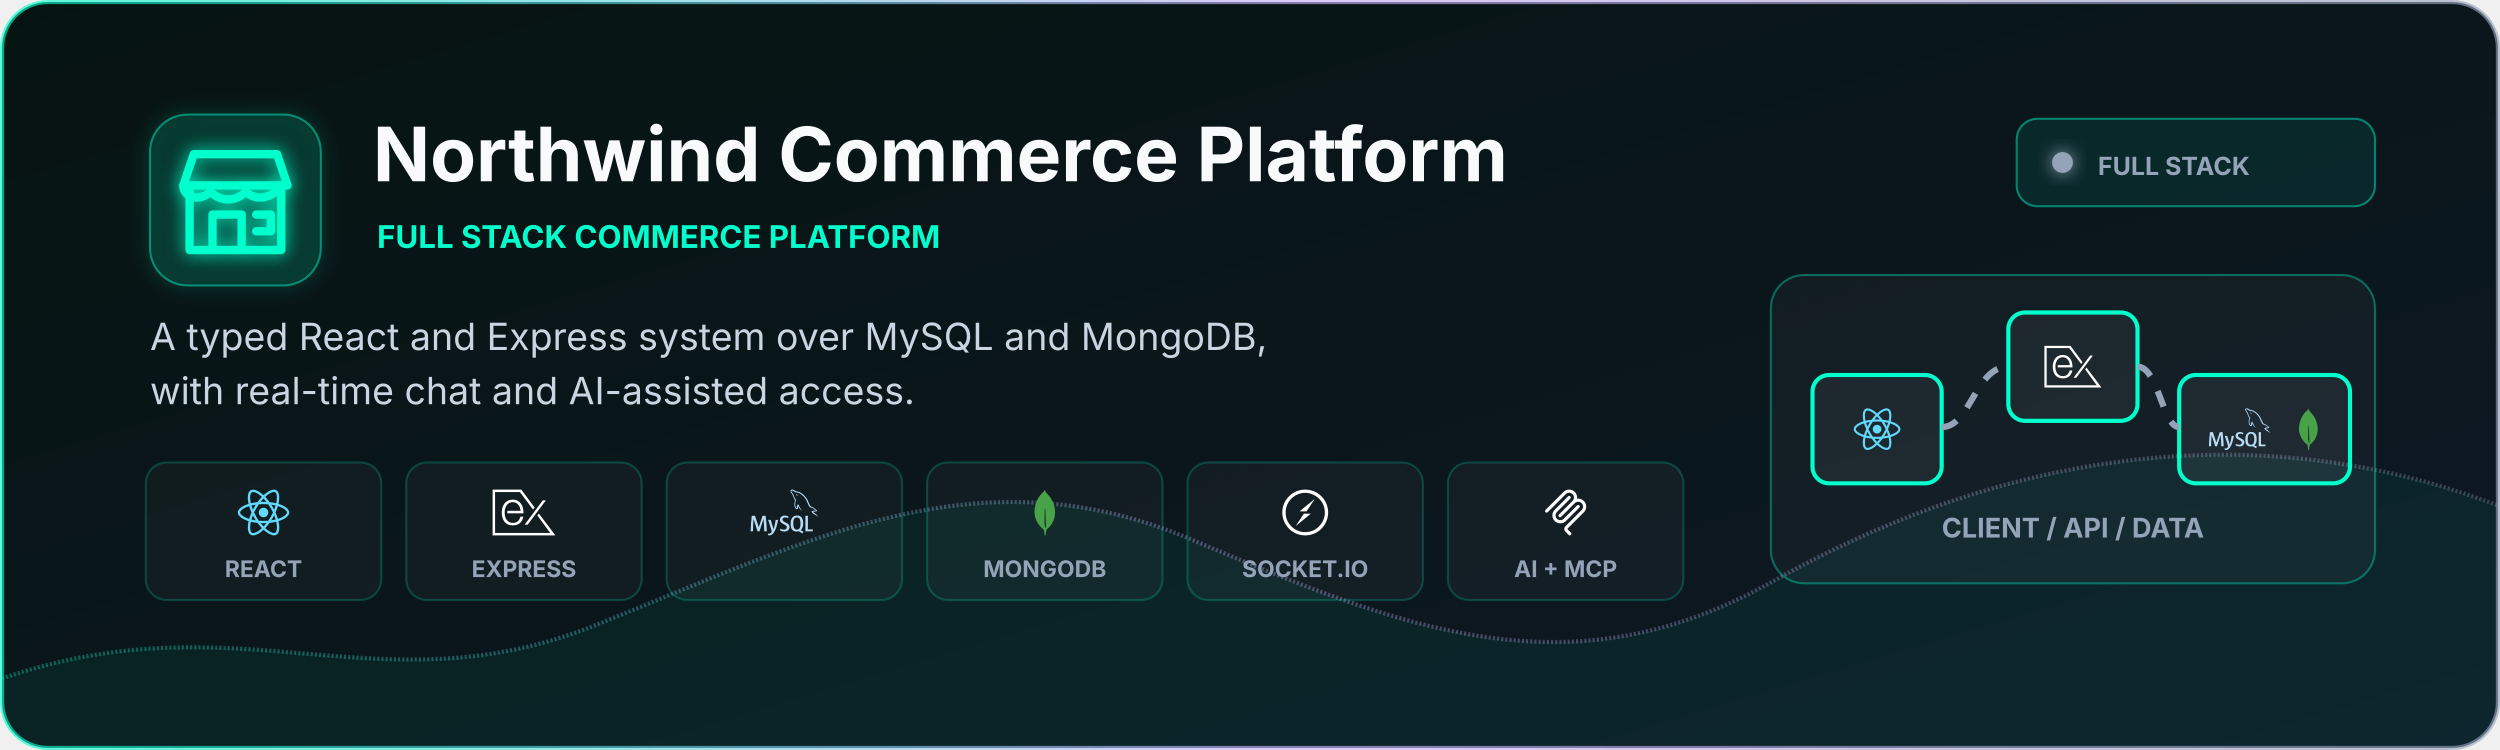
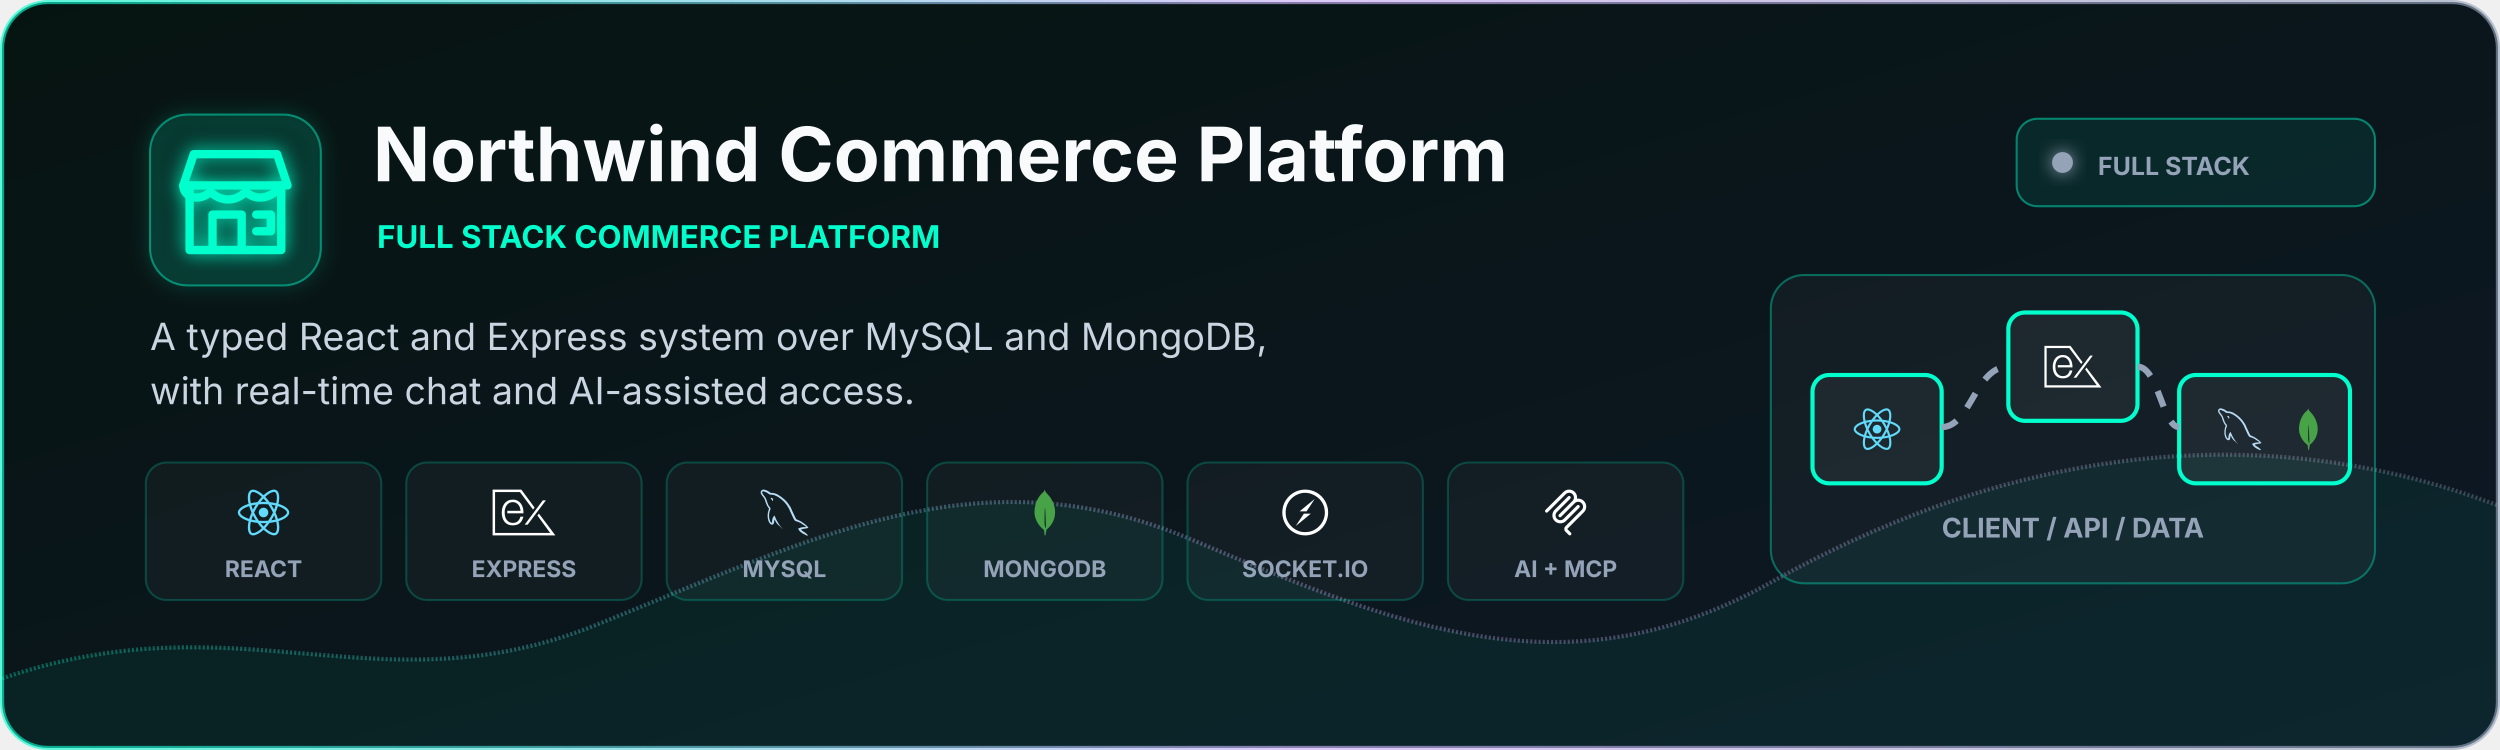
<svg xmlns="http://www.w3.org/2000/svg" width="1200" height="360" viewBox="0 0 1200 360" role="img" aria-labelledby="title desc">
  <defs>
    <linearGradient id="bg" x1="0" y1="0" x2="1" y2="1">
      <stop stop-color="#061411" />
      <stop offset="1" stop-color="#0e1825" />
    </linearGradient>
    <linearGradient id="edge" x1="0" y1="0" x2="1" y2="0">
      <stop stop-color="#00ffcc" />
      <stop offset=".52" stop-color="#d1b3ff" />
      <stop offset="1" stop-color="#94a3b8" />
    </linearGradient>
    <linearGradient id="flow" x1="0" y1="0" x2="1" y2="0">
      <stop stop-color="#00ffcc" />
      <stop offset=".5" stop-color="#d1b3ff" />
      <stop offset="1" stop-color="#94a3b8" />
    </linearGradient>
    <filter id="glow" x="-60%" y="-60%" width="220%" height="220%">
      <feGaussianBlur stdDeviation="4" result="blur" />
      <feMerge>
        <feMergeNode in="blur" />
        <feMergeNode in="SourceGraphic" />
      </feMerge>
    </filter>
    <marker id="arrow" viewBox="0 0 10 10" refX="9" refY="5" markerWidth="7" markerHeight="7" orient="auto">
      <path d="M0 0 10 5 0 10Z" fill="#94a3b8" />
    </marker>
+     <clipPath id="clip-mysql">
+       <rect x="0" y="0" width="24" height="13" />
+     </clipPath>
    <clipPath id="frame">
      <rect x="1" y="1" width="1198" height="358" rx="22" />
    </clipPath>
  </defs>
  <g clip-path="url(#frame)">
    <rect width="1200" height="360" fill="url(#bg)" />
    <path d="M0 326C115 286 181 342 286 300s184-84 286-41 181 75 279 20 221-85 349-36v117H0Z" fill="#00ffcc" fill-opacity=".055" />
    <path d="M0 326C115 286 181 342 286 300s184-84 286-41 181 75 279 20 221-85 349-36" fill="none" stroke="url(#edge)" stroke-width="2" stroke-opacity=".32" pathLength="1" stroke-dasharray="1" stroke-dashoffset="1">
      <animate attributeName="stroke-dashoffset" from="1" to="0" dur="3s" fill="freeze" />
    </path>
    <g transform="translate(72 55)" color="#00ffcc" filter="url(#glow)">
      <rect width="82" height="82" rx="18" fill="#00ffcc" fill-opacity=".08" stroke="#00ffcc" stroke-opacity=".45" />
      <g transform="translate(9 9)">
        <g fill="none" stroke="currentColor" stroke-width="4" stroke-linecap="round" stroke-linejoin="round">
          <path d="M7 25h50l-5-15H12Z" />
          <path d="M10 25v31h44V25M21 56V39h14v17M42 39h7v8h-7" />
          <path d="M7 25c0 6 8 8 13 3 5 5 12 5 17 0 5 5 13 3 17-3" />
        </g>
      </g>
      <animateTransform attributeName="transform" type="translate" values="72 55;72 49;72 55" dur="5s" repeatCount="indefinite" />
    </g>
    <text x="179" y="87" fill="#f8fafc" font-family="Segoe UI, Inter, Arial, sans-serif" font-size="36" font-weight="750">Northwind Commerce Platform</text>
    <text x="181" y="119" fill="#00ffcc" font-family="Segoe UI, Inter, Arial, sans-serif" font-size="15" font-weight="700">FULL STACK COMMERCE PLATFORM</text>
    <text x="72" y="168" fill="#cbd5e1" font-family="Segoe UI, Inter, Arial, sans-serif" font-size="18">A typed React and Express system over MySQL and MongoDB,</text>
    <text x="72" y="194" fill="#cbd5e1" font-family="Segoe UI, Inter, Arial, sans-serif" font-size="18">with real-time chat and AI-assisted access.</text>
    <g transform="translate(968 57)">
      <rect width="172" height="42" rx="10" fill="#00ffcc" fill-opacity=".08" stroke="#00ffcc" stroke-opacity=".45" />
      <circle cx="22" cy="21" r="5" fill="#94a3b8" filter="url(#glow)">
        <animate attributeName="opacity" values="1;.3;1" dur="1.8s" repeatCount="indefinite" />
      </circle>
      <text x="39" y="27" fill="#94a3b8" font-family="Segoe UI, Inter, Arial, sans-serif" font-size="12" font-weight="750">FULL STACK</text>
    </g>
    <g transform="translate(70 222)">
      <rect width="113" height="66" rx="10" fill="#ffffff" fill-opacity=".035" stroke="#00ffcc" stroke-opacity=".2" />
      <g transform="translate(44.15 11.65) scale(1.029)">
        <path d="M14.23 12.004a2.236 2.236 0 0 1-2.235 2.236 2.236 2.236 0 0 1-2.236-2.236 2.236 2.236 0 0 1 2.235-2.236 2.236 2.236 0 0 1 2.236 2.236zm2.648-10.69c-1.346 0-3.107.96-4.888 2.622-1.78-1.653-3.542-2.602-4.887-2.602-.41 0-.783.093-1.106.278-1.375.793-1.683 3.264-.973 6.365C1.98 8.917 0 10.42 0 12.004c0 1.59 1.99 3.097 5.043 4.03-.704 3.113-.39 5.588.988 6.38.32.187.69.275 1.102.275 1.345 0 3.107-.96 4.888-2.624 1.78 1.654 3.542 2.603 4.887 2.603.41 0 .783-.09 1.106-.275 1.374-.792 1.683-3.263.973-6.365C22.02 15.096 24 13.59 24 12.004c0-1.59-1.99-3.097-5.043-4.032.704-3.11.39-5.587-.988-6.38-.318-.184-.688-.277-1.092-.278zm-.005 1.09v.006c.225 0 .406.044.558.127.666.382.955 1.835.73 3.704-.054.46-.142.945-.25 1.44-.96-.236-2.006-.417-3.107-.534-.66-.905-1.345-1.727-2.035-2.447 1.592-1.48 3.087-2.292 4.105-2.295zm-9.77.02c1.012 0 2.514.808 4.11 2.28-.686.72-1.37 1.537-2.02 2.442-1.107.117-2.154.298-3.113.538-.112-.49-.195-.964-.254-1.42-.23-1.868.054-3.32.714-3.707.19-.09.4-.127.563-.132zm4.882 3.05c.455.468.91.992 1.36 1.564-.44-.02-.89-.034-1.345-.034-.46 0-.915.01-1.36.034.44-.572.895-1.096 1.345-1.565zM12 8.1c.74 0 1.477.034 2.202.093.406.582.802 1.203 1.183 1.86.372.64.71 1.29 1.018 1.946-.308.655-.646 1.31-1.013 1.95-.38.66-.773 1.288-1.18 1.87-.728.063-1.466.098-2.21.098-.74 0-1.477-.035-2.202-.093-.406-.582-.802-1.204-1.183-1.86-.372-.64-.71-1.29-1.018-1.946.303-.657.646-1.313 1.013-1.954.38-.66.773-1.286 1.18-1.868.728-.064 1.466-.098 2.21-.098zm-3.635.254c-.24.377-.48.763-.704 1.16-.225.39-.435.782-.635 1.174-.265-.656-.49-1.31-.676-1.947.64-.15 1.315-.283 2.015-.386zm7.26 0c.695.103 1.365.23 2.006.387-.18.632-.405 1.282-.66 1.933-.2-.39-.41-.783-.64-1.174-.225-.392-.465-.774-.705-1.146zm3.063.675c.484.15.944.317 1.375.498 1.732.74 2.852 1.708 2.852 2.476-.005.768-1.125 1.74-2.857 2.475-.42.18-.88.342-1.355.493-.28-.958-.646-1.956-1.1-2.98.45-1.017.81-2.01 1.085-2.964zm-13.395.004c.278.96.645 1.957 1.1 2.98-.45 1.017-.812 2.01-1.086 2.964-.484-.15-.944-.318-1.37-.5-1.732-.737-2.852-1.706-2.852-2.474 0-.768 1.12-1.742 2.852-2.476.42-.18.88-.342 1.356-.494zm11.678 4.28c.265.657.49 1.312.676 1.948-.64.157-1.316.29-2.016.39.24-.375.48-.762.705-1.158.225-.39.435-.788.636-1.18zm-9.945.02c.2.392.41.783.64 1.175.23.39.465.772.705 1.143-.695-.102-1.365-.23-2.006-.386.18-.63.406-1.282.66-1.933zM17.92 16.32c.112.493.2.968.254 1.423.23 1.868-.054 3.32-.714 3.708-.147.09-.338.128-.563.128-1.012 0-2.514-.807-4.11-2.28.686-.72 1.37-1.536 2.02-2.44 1.107-.118 2.154-.3 3.113-.54zm-11.83.01c.96.234 2.006.415 3.107.532.66.905 1.345 1.727 2.035 2.446-1.595 1.483-3.092 2.295-4.11 2.295-.22-.005-.406-.05-.553-.132-.666-.38-.955-1.834-.73-3.703.054-.46.142-.944.25-1.438zm4.56.64c.44.02.89.034 1.345.034.46 0 .915-.01 1.36-.034-.44.572-.895 1.095-1.345 1.565-.455-.47-.91-.993-1.36-1.565z" fill="#61DAFB" />
      </g>
      <text x="56.5" y="55" text-anchor="middle" fill="#94a3b8" font-family="Segoe UI, Inter, Arial, sans-serif" font-size="11" font-weight="750">REACT</text>
    </g>
    <g transform="translate(195 222)">
      <rect width="113" height="66" rx="10" fill="#ffffff" fill-opacity=".035" stroke="#00ffcc" stroke-opacity=".2" />
      <g transform="translate(41.45 8.95) scale(1.2543)">
        <path d="M12.262 16.666h1.146l6.975-9.325H19.22zm9.778 1.441v.004l-4.334-5.706-.557.74 4.873 6.682H.945V4.173h9.505l5.026 6.7.574-.772-4.374-5.928h.003l-.719-.945H0v17.544h24zM10.917 8.705a3.8 3.8 0 0 0-1.292-1.183q-.796-.45-1.916-.45c-.746 0-1.37.14-1.906.424a3.76 3.76 0 0 0-1.31 1.12 4.9 4.9 0 0 0-.75 1.581 7.17 7.17 0 0 0 0 3.696c.148.567.402 1.101.75 1.573a3.5 3.5 0 0 0 1.31 1.066q.803.39 1.906.389 1.77 0 2.739-.868.966-.867 1.328-2.457h-1.139q-.271 1.084-.977 1.734-.704.651-1.952.65-.812 0-1.392-.342a3.1 3.1 0 0 1-.957-.869 3.5 3.5 0 0 1-.551-1.182 5 5 0 0 1-.17-1.133 9 9 0 0 0-.015-.286 4.5 4.5 0 0 1 .015-.829c.047-.418.147-.83.296-1.223A3.7 3.7 0 0 1 5.54 9.05a2.9 2.9 0 0 1 .922-.742q.541-.28 1.246-.28c.47 0 .869.093 1.23.28q.541.281.922.742.379.461.587 1.057t.225 1.246H5.625l.004.957h6.182a7.3 7.3 0 0 0-.18-1.924 4.9 4.9 0 0 0-.715-1.68z" fill="#FFFFFF" />
      </g>
      <text x="56.5" y="55" text-anchor="middle" fill="#94a3b8" font-family="Segoe UI, Inter, Arial, sans-serif" font-size="11" font-weight="750">EXPRESS</text>
    </g>
    <g transform="translate(320 222)">
      <rect width="113" height="66" rx="10" fill="#ffffff" fill-opacity=".035" stroke="#00ffcc" stroke-opacity=".2" />
-       <g transform="translate(40.30 7.80) scale(1.3497)">
-         <path d="M16.405 5.501c-.115 0-.193.014-.274.033v.013h.014c.054.104.146.18.214.273.054.107.1.214.154.32l.014-.015c.094-.066.14-.172.14-.333-.04-.047-.046-.094-.08-.14-.04-.067-.126-.1-.18-.153zM5.77 18.695h-.927a50.854 50.854 0 00-.27-4.41h-.008l-1.41 4.41H2.45l-1.4-4.41h-.01a72.892 72.892 0 00-.195 4.41H0c.055-1.966.192-3.81.41-5.53h1.15l1.335 4.064h.008l1.347-4.064h1.095c.242 2.015.384 3.86.428 5.53zm4.017-4.08c-.378 2.045-.876 3.533-1.492 4.46-.482.716-1.01 1.073-1.583 1.073-.153 0-.34-.046-.566-.138v-.494c.11.017.24.026.386.026.268 0 .483-.075.647-.222.197-.18.295-.382.295-.605 0-.155-.077-.47-.23-.944L6.23 14.615h.91l.727 2.36c.164.536.233.91.205 1.123.4-1.064.678-2.227.835-3.483zm12.325 4.08h-2.63v-5.53h.885v4.85h1.745zm-3.32.135l-1.016-.5c.09-.076.177-.158.255-.25.433-.506.648-1.258.648-2.253 0-1.83-.718-2.746-2.155-2.746-.704 0-1.254.232-1.65.697-.43.508-.646 1.256-.646 2.245 0 .972.19 1.686.574 2.14.35.41.877.615 1.583.615.264 0 .506-.033.725-.098l1.325.772.36-.622zM15.5 17.588c-.225-.36-.337-.94-.337-1.736 0-1.393.424-2.09 1.27-2.09.443 0 .77.167.977.5.224.362.336.936.336 1.723 0 1.404-.424 2.108-1.27 2.108-.445 0-.77-.167-.978-.5zm-1.658-.425c0 .47-.172.856-.516 1.156-.344.3-.803.45-1.384.45-.543 0-1.064-.172-1.573-.515l.237-.476c.438.22.833.328 1.19.328.332 0 .593-.073.783-.22a.754.754 0 00.3-.615c0-.33-.23-.61-.648-.845-.388-.213-1.163-.657-1.163-.657-.422-.307-.632-.636-.632-1.177 0-.45.157-.81.47-1.085.315-.278.72-.415 1.22-.415.512 0 .98.136 1.4.41l-.213.476a2.726 2.726 0 00-1.064-.23c-.283 0-.502.068-.654.206a.685.685 0 00-.248.524c0 .328.234.61.666.85.393.215 1.187.67 1.187.67.433.305.648.63.648 1.168zm9.382-5.852c-.535-.014-.95.04-1.297.188-.1.04-.26.04-.274.167.055.053.063.14.11.214.08.134.218.313.346.407.14.11.28.216.427.31.26.16.555.255.81.416.145.094.293.213.44.313.073.05.12.14.214.172v-.02c-.046-.06-.06-.147-.105-.214-.067-.067-.134-.127-.2-.193a3.223 3.223 0 00-.695-.675c-.214-.146-.682-.35-.77-.595l-.013-.014c.146-.013.32-.066.46-.106.227-.06.435-.047.67-.106.106-.027.213-.06.32-.094v-.06c-.12-.12-.21-.283-.334-.395a8.867 8.867 0 00-1.104-.823c-.21-.134-.476-.22-.697-.334-.08-.04-.214-.06-.26-.127-.12-.146-.19-.34-.275-.514a17.69 17.69 0 01-.547-1.163c-.12-.262-.193-.523-.34-.763-.69-1.137-1.437-1.826-2.586-2.5-.247-.14-.543-.2-.856-.274-.167-.008-.334-.02-.5-.027-.11-.047-.216-.174-.31-.235-.38-.24-1.364-.76-1.644-.072-.18.434.267.862.422 1.082.115.153.26.328.34.5.047.116.06.235.107.356.106.294.207.622.347.897.073.14.153.287.247.413.054.073.146.107.167.227-.094.136-.1.334-.154.5-.24.757-.146 1.693.194 2.25.107.166.362.534.703.393.3-.12.234-.5.32-.835.02-.08.007-.133.048-.187v.015c.094.188.188.367.274.555.206.328.566.668.867.895.16.12.287.328.487.402v-.02h-.015c-.043-.058-.1-.086-.154-.133a3.445 3.445 0 01-.35-.4 8.76 8.76 0 01-.747-1.218c-.11-.21-.202-.436-.29-.643-.04-.08-.04-.2-.107-.24-.1.146-.247.273-.32.453-.127.288-.14.642-.188 1.01-.027.007-.014 0-.027.014-.214-.052-.287-.274-.367-.46-.2-.475-.233-1.238-.06-1.785.047-.14.247-.582.167-.716-.042-.127-.174-.2-.247-.303a2.478 2.478 0 01-.24-.427c-.16-.374-.24-.788-.414-1.162-.08-.173-.22-.354-.334-.513-.127-.18-.267-.307-.368-.52-.033-.073-.08-.194-.027-.274.014-.054.042-.075.094-.09.088-.072.335.022.422.062.247.1.455.194.662.334.094.066.195.193.315.226h.14c.214.047.455.014.655.073.355.114.675.28.962.46a5.953 5.953 0 012.085 2.286c.08.154.115.295.188.455.14.33.313.663.455.982.14.315.275.636.476.897.1.14.502.213.682.286.133.06.34.115.46.188.23.14.454.3.67.454.11.076.443.243.463.378z" fill="#B9DCF5" />
+       <g transform="translate(10.96 3.72) scale(2.4096)">
+         <g clip-path="url(#clip-mysql)">
+           <path d="M16.405 5.501c-.115 0-.193.014-.274.033v.013h.014c.054.104.146.18.214.273.054.107.1.214.154.32l.014-.015c.094-.066.14-.172.14-.333-.04-.047-.046-.094-.08-.14-.04-.067-.126-.1-.18-.153zM5.77 18.695h-.927a50.854 50.854 0 00-.27-4.41h-.008l-1.41 4.41H2.45l-1.4-4.41h-.01a72.892 72.892 0 00-.195 4.41H0c.055-1.966.192-3.81.41-5.53h1.15l1.335 4.064h.008l1.347-4.064h1.095c.242 2.015.384 3.86.428 5.53zm4.017-4.08c-.378 2.045-.876 3.533-1.492 4.46-.482.716-1.01 1.073-1.583 1.073-.153 0-.34-.046-.566-.138v-.494c.11.017.24.026.386.026.268 0 .483-.075.647-.222.197-.18.295-.382.295-.605 0-.155-.077-.47-.23-.944L6.23 14.615h.91l.727 2.36c.164.536.233.91.205 1.123.4-1.064.678-2.227.835-3.483zm12.325 4.08h-2.63v-5.53h.885v4.85h1.745zm-3.32.135l-1.016-.5c.09-.076.177-.158.255-.25.433-.506.648-1.258.648-2.253 0-1.83-.718-2.746-2.155-2.746-.704 0-1.254.232-1.65.697-.43.508-.646 1.256-.646 2.245 0 .972.19 1.686.574 2.14.35.41.877.615 1.583.615.264 0 .506-.033.725-.098l1.325.772.36-.622zM15.5 17.588c-.225-.36-.337-.94-.337-1.736 0-1.393.424-2.09 1.27-2.09.443 0 .77.167.977.5.224.362.336.936.336 1.723 0 1.404-.424 2.108-1.27 2.108-.445 0-.77-.167-.978-.5zm-1.658-.425c0 .47-.172.856-.516 1.156-.344.3-.803.45-1.384.45-.543 0-1.064-.172-1.573-.515l.237-.476c.438.22.833.328 1.19.328.332 0 .593-.073.783-.22a.754.754 0 00.3-.615c0-.33-.23-.61-.648-.845-.388-.213-1.163-.657-1.163-.657-.422-.307-.632-.636-.632-1.177 0-.45.157-.81.47-1.085.315-.278.72-.415 1.22-.415.512 0 .98.136 1.4.41l-.213.476a2.726 2.726 0 00-1.064-.23c-.283 0-.502.068-.654.206a.685.685 0 00-.248.524c0 .328.234.61.666.85.393.215 1.187.67 1.187.67.433.305.648.63.648 1.168zm9.382-5.852c-.535-.014-.95.04-1.297.188-.1.04-.26.04-.274.167.055.053.063.14.11.214.08.134.218.313.346.407.14.11.28.216.427.31.26.16.555.255.81.416.145.094.293.213.44.313.073.05.12.14.214.172v-.02c-.046-.06-.06-.147-.105-.214-.067-.067-.134-.127-.2-.193a3.223 3.223 0 00-.695-.675c-.214-.146-.682-.35-.77-.595l-.013-.014c.146-.013.32-.066.46-.106.227-.06.435-.047.67-.106.106-.027.213-.06.32-.094v-.06c-.12-.12-.21-.283-.334-.395a8.867 8.867 0 00-1.104-.823c-.21-.134-.476-.22-.697-.334-.08-.04-.214-.06-.26-.127-.12-.146-.19-.34-.275-.514a17.69 17.69 0 01-.547-1.163c-.12-.262-.193-.523-.34-.763-.69-1.137-1.437-1.826-2.586-2.5-.247-.14-.543-.2-.856-.274-.167-.008-.334-.02-.5-.027-.11-.047-.216-.174-.31-.235-.38-.24-1.364-.76-1.644-.072-.18.434.267.862.422 1.082.115.153.26.328.34.5.047.116.06.235.107.356.106.294.207.622.347.897.073.14.153.287.247.413.054.073.146.107.167.227-.094.136-.1.334-.154.5-.24.757-.146 1.693.194 2.25.107.166.362.534.703.393.3-.12.234-.5.32-.835.02-.08.007-.133.048-.187v.015c.094.188.188.367.274.555.206.328.566.668.867.895.16.12.287.328.487.402v-.02h-.015c-.043-.058-.1-.086-.154-.133a3.445 3.445 0 01-.35-.4 8.76 8.76 0 01-.747-1.218c-.11-.21-.202-.436-.29-.643-.04-.08-.04-.2-.107-.24-.1.146-.247.273-.32.453-.127.288-.14.642-.188 1.01-.027.007-.014 0-.027.014-.214-.052-.287-.274-.367-.46-.2-.475-.233-1.238-.06-1.785.047-.14.247-.582.167-.716-.042-.127-.174-.2-.247-.303a2.478 2.478 0 01-.24-.427c-.16-.374-.24-.788-.414-1.162-.08-.173-.22-.354-.334-.513-.127-.18-.267-.307-.368-.52-.033-.073-.08-.194-.027-.274.014-.054.042-.075.094-.09.088-.072.335.022.422.062.247.1.455.194.662.334.094.066.195.193.315.226h.14c.214.047.455.014.655.073.355.114.675.28.962.46a5.953 5.953 0 012.085 2.286c.08.154.115.295.188.455.14.33.313.663.455.982.14.315.275.636.476.897.1.14.502.213.682.286.133.06.34.115.46.188.23.14.454.3.67.454.11.076.443.243.463.378z" fill="#B9DCF5" />
+         </g>
      </g>
+       <text x="56.5" y="55" text-anchor="middle" fill="#94a3b8" font-family="Segoe UI, Inter, Arial, sans-serif" font-size="11" font-weight="750">MYSQL</text>
    </g>
    <g transform="translate(445 222)">
      <rect width="113" height="66" rx="10" fill="#ffffff" fill-opacity=".035" stroke="#00ffcc" stroke-opacity=".2" />
      <g transform="translate(45.50 13.00) scale(0.9167)">
        <path d="M17.193 9.555c-1.264-5.58-4.252-7.414-4.573-8.115-.28-.394-.53-.954-.735-1.44-.036.495-.055.685-.523 1.184-.723.566-4.438 3.682-4.74 10.02-.282 5.912 4.27 9.435 4.888 9.884l.07.05A73.49 73.49 0 0111.91 24h.481c.114-1.032.284-2.056.51-3.07.417-.296.604-.463.85-.693a11.342 11.342 0 003.639-8.464c.01-.814-.103-1.662-.197-2.218zm-5.336 8.195s0-8.291.275-8.29c.213 0 .49 10.695.49 10.695-.381-.045-.765-1.76-.765-2.405z" fill="#47A248" />
      </g>
      <text x="56.5" y="55" text-anchor="middle" fill="#94a3b8" font-family="Segoe UI, Inter, Arial, sans-serif" font-size="11" font-weight="750">MONGODB</text>
    </g>
    <g transform="translate(570 222)">
      <rect width="113" height="66" rx="10" fill="#ffffff" fill-opacity=".035" stroke="#00ffcc" stroke-opacity=".2" />
      <g transform="translate(45.49 12.99) scale(0.9178)">
        <path d="M11.936.014a12.169 12.169 0 00-2.975.378C4.282 1.555.568 5.794.092 10.601c-.59 4.549 1.708 9.286 5.644 11.634 3.861 2.418 9.093 2.32 12.873-.223 3.397-2.206 5.512-6.228 5.386-10.284-.058-4.016-2.31-7.917-5.759-9.98C16.354.588 14.143.005 11.936.014zm-.063 1.696c4.945-.007 9.789 3.814 10.281 8.925.945 5.66-3.753 11.412-9.488 11.579-5.454.544-10.725-4.08-10.88-9.557-.407-4.434 2.516-8.835 6.698-10.3a9.113 9.113 0 013.388-.647zm5.091 3.225c-2.687 2.085-5.26 4.308-7.889 6.457 1.203.017 2.412.016 3.621.01 1.41-2.165 2.859-4.301 4.268-6.467zm-5.665 7.654c-1.41 2.166-2.86 4.309-4.27 6.474 2.693-2.08 5.255-4.32 7.902-6.456a255.413 255.413 0 00-3.632-.018z" fill="#FFFFFF" />
      </g>
      <text x="56.5" y="55" text-anchor="middle" fill="#94a3b8" font-family="Segoe UI, Inter, Arial, sans-serif" font-size="11" font-weight="750">SOCKET.IO</text>
    </g>
    <g transform="translate(695 222)">
      <rect width="113" height="66" rx="10" fill="#ffffff" fill-opacity=".035" stroke="#00ffcc" stroke-opacity=".2" />
      <g transform="translate(45.50 13.00) scale(0.9167)">
        <path d="M13.85 0a4.16 4.16 0 0 0-2.95 1.217L1.456 10.66a.835.835 0 0 0 0 1.18.835.835 0 0 0 1.18 0l9.442-9.442a2.49 2.49 0 0 1 3.541 0 2.49 2.49 0 0 1 0 3.541L8.59 12.97l-.1.1a.835.835 0 0 0 0 1.18.835.835 0 0 0 1.18 0l.1-.098 7.03-7.034a2.49 2.49 0 0 1 3.542 0l.049.05a2.49 2.49 0 0 1 0 3.54l-8.54 8.54a1.96 1.96 0 0 0 0 2.755l1.753 1.753a.835.835 0 0 0 1.18 0 .835.835 0 0 0 0-1.18l-1.753-1.753a.266.266 0 0 1 0-.394l8.54-8.54a4.185 4.185 0 0 0 0-5.9l-.05-.05a4.16 4.16 0 0 0-2.95-1.218c-.2 0-.401.02-.6.048a4.17 4.17 0 0 0-1.17-3.552A4.16 4.16 0 0 0 13.85 0m0 3.333a.84.84 0 0 0-.59.245L6.275 10.56a4.186 4.186 0 0 0 0 5.902 4.186 4.186 0 0 0 5.902 0L19.16 9.48a.835.835 0 0 0 0-1.18.835.835 0 0 0-1.18 0l-6.985 6.984a2.49 2.49 0 0 1-3.54 0 2.49 2.49 0 0 1 0-3.54l6.983-6.985a.835.835 0 0 0 0-1.18.84.84 0 0 0-.59-.245" fill="#FFFFFF" />
      </g>
      <text x="56.5" y="55" text-anchor="middle" fill="#94a3b8" font-family="Segoe UI, Inter, Arial, sans-serif" font-size="11" font-weight="750">AI + MCP</text>
    </g>
    <g transform="translate(850 132)">
      <rect width="290" height="148" rx="16" fill="#ffffff" fill-opacity=".035" stroke="#00ffcc" stroke-opacity=".35" />
      <g fill="#ffffff" fill-opacity=".05" stroke="#00ffcc" stroke-width="2">
        <rect x="20" y="48" width="62" height="52" rx="8" />
        <rect x="114" y="18" width="62" height="52" rx="8" />
        <rect x="196" y="48" width="82" height="52" rx="8" />
      </g>
      <g transform="translate(39.77 62.77) scale(0.9355)">
        <path d="M14.23 12.004a2.236 2.236 0 0 1-2.235 2.236 2.236 2.236 0 0 1-2.236-2.236 2.236 2.236 0 0 1 2.235-2.236 2.236 2.236 0 0 1 2.236 2.236zm2.648-10.69c-1.346 0-3.107.96-4.888 2.622-1.78-1.653-3.542-2.602-4.887-2.602-.41 0-.783.093-1.106.278-1.375.793-1.683 3.264-.973 6.365C1.98 8.917 0 10.42 0 12.004c0 1.59 1.99 3.097 5.043 4.03-.704 3.113-.39 5.588.988 6.38.32.187.69.275 1.102.275 1.345 0 3.107-.96 4.888-2.624 1.78 1.654 3.542 2.603 4.887 2.603.41 0 .783-.09 1.106-.275 1.374-.792 1.683-3.263.973-6.365C22.02 15.096 24 13.59 24 12.004c0-1.59-1.99-3.097-5.043-4.032.704-3.11.39-5.587-.988-6.38-.318-.184-.688-.277-1.092-.278zm-.005 1.09v.006c.225 0 .406.044.558.127.666.382.955 1.835.73 3.704-.054.46-.142.945-.25 1.44-.96-.236-2.006-.417-3.107-.534-.66-.905-1.345-1.727-2.035-2.447 1.592-1.48 3.087-2.292 4.105-2.295zm-9.77.02c1.012 0 2.514.808 4.11 2.28-.686.72-1.37 1.537-2.02 2.442-1.107.117-2.154.298-3.113.538-.112-.49-.195-.964-.254-1.42-.23-1.868.054-3.32.714-3.707.19-.09.4-.127.563-.132zm4.882 3.05c.455.468.91.992 1.36 1.564-.44-.02-.89-.034-1.345-.034-.46 0-.915.01-1.36.034.44-.572.895-1.096 1.345-1.565zM12 8.1c.74 0 1.477.034 2.202.093.406.582.802 1.203 1.183 1.86.372.64.71 1.29 1.018 1.946-.308.655-.646 1.31-1.013 1.95-.38.66-.773 1.288-1.18 1.87-.728.063-1.466.098-2.21.098-.74 0-1.477-.035-2.202-.093-.406-.582-.802-1.204-1.183-1.86-.372-.64-.71-1.29-1.018-1.946.303-.657.646-1.313 1.013-1.954.38-.66.773-1.286 1.18-1.868.728-.064 1.466-.098 2.21-.098zm-3.635.254c-.24.377-.48.763-.704 1.16-.225.39-.435.782-.635 1.174-.265-.656-.49-1.31-.676-1.947.64-.15 1.315-.283 2.015-.386zm7.26 0c.695.103 1.365.23 2.006.387-.18.632-.405 1.282-.66 1.933-.2-.39-.41-.783-.64-1.174-.225-.392-.465-.774-.705-1.146zm3.063.675c.484.15.944.317 1.375.498 1.732.74 2.852 1.708 2.852 2.476-.005.768-1.125 1.74-2.857 2.475-.42.18-.88.342-1.355.493-.28-.958-.646-1.956-1.1-2.98.45-1.017.81-2.01 1.085-2.964zm-13.395.004c.278.96.645 1.957 1.1 2.98-.45 1.017-.812 2.01-1.086 2.964-.484-.15-.944-.318-1.37-.5-1.732-.737-2.852-1.706-2.852-2.474 0-.768 1.12-1.742 2.852-2.476.42-.18.88-.342 1.356-.494zm11.678 4.28c.265.657.49 1.312.676 1.948-.64.157-1.316.29-2.016.39.24-.375.48-.762.705-1.158.225-.39.435-.788.636-1.18zm-9.945.02c.2.392.41.783.64 1.175.23.39.465.772.705 1.143-.695-.102-1.365-.23-2.006-.386.18-.63.406-1.282.66-1.933zM17.92 16.32c.112.493.2.968.254 1.423.23 1.868-.054 3.32-.714 3.708-.147.09-.338.128-.563.128-1.012 0-2.514-.807-4.11-2.28.686-.72 1.37-1.536 2.02-2.44 1.107-.118 2.154-.3 3.113-.54zm-11.83.01c.96.234 2.006.415 3.107.532.66.905 1.345 1.727 2.035 2.446-1.595 1.483-3.092 2.295-4.11 2.295-.22-.005-.406-.05-.553-.132-.666-.38-.955-1.834-.73-3.703.054-.46.142-.944.25-1.438zm4.56.64c.44.02.89.034 1.345.034.46 0 .915-.01 1.36-.034-.44.572-.895 1.095-1.345 1.565-.455-.47-.91-.993-1.36-1.565z" fill="#61DAFB" />
      </g>
      <g transform="translate(131.32 30.32) scale(1.1403)">
        <path d="M12.262 16.666h1.146l6.975-9.325H19.22zm9.778 1.441v.004l-4.334-5.706-.557.74 4.873 6.682H.945V4.173h9.505l5.026 6.7.574-.772-4.374-5.928h.003l-.719-.945H0v17.544h24zM10.917 8.705a3.8 3.8 0 0 0-1.292-1.183q-.796-.45-1.916-.45c-.746 0-1.37.14-1.906.424a3.76 3.76 0 0 0-1.31 1.12 4.9 4.9 0 0 0-.75 1.581 7.17 7.17 0 0 0 0 3.696c.148.567.402 1.101.75 1.573a3.5 3.5 0 0 0 1.31 1.066q.803.39 1.906.389 1.77 0 2.739-.868.966-.867 1.328-2.457h-1.139q-.271 1.084-.977 1.734-.704.651-1.952.65-.812 0-1.392-.342a3.1 3.1 0 0 1-.957-.869 3.5 3.5 0 0 1-.551-1.182 5 5 0 0 1-.17-1.133 9 9 0 0 0-.015-.286 4.5 4.5 0 0 1 .015-.829c.047-.418.147-.83.296-1.223A3.7 3.7 0 0 1 5.54 9.05a2.9 2.9 0 0 1 .922-.742q.541-.28 1.246-.28c.47 0 .869.093 1.23.28q.541.281.922.742.379.461.587 1.057t.225 1.246H5.625l.004.957h6.182a7.3 7.3 0 0 0-.18-1.924 4.9 4.9 0 0 0-.715-1.68z" fill="#FFFFFF" />
      </g>
-       <g transform="translate(210.28 59.28) scale(1.227)">
-         <path d="M16.405 5.501c-.115 0-.193.014-.274.033v.013h.014c.054.104.146.18.214.273.054.107.1.214.154.32l.014-.015c.094-.066.14-.172.14-.333-.04-.047-.046-.094-.08-.14-.04-.067-.126-.1-.18-.153zM5.77 18.695h-.927a50.854 50.854 0 00-.27-4.41h-.008l-1.41 4.41H2.45l-1.4-4.41h-.01a72.892 72.892 0 00-.195 4.41H0c.055-1.966.192-3.81.41-5.53h1.15l1.335 4.064h.008l1.347-4.064h1.095c.242 2.015.384 3.86.428 5.53zm4.017-4.08c-.378 2.045-.876 3.533-1.492 4.46-.482.716-1.01 1.073-1.583 1.073-.153 0-.34-.046-.566-.138v-.494c.11.017.24.026.386.026.268 0 .483-.075.647-.222.197-.18.295-.382.295-.605 0-.155-.077-.47-.23-.944L6.23 14.615h.91l.727 2.36c.164.536.233.91.205 1.123.4-1.064.678-2.227.835-3.483zm12.325 4.08h-2.63v-5.53h.885v4.85h1.745zm-3.32.135l-1.016-.5c.09-.076.177-.158.255-.25.433-.506.648-1.258.648-2.253 0-1.83-.718-2.746-2.155-2.746-.704 0-1.254.232-1.65.697-.43.508-.646 1.256-.646 2.245 0 .972.19 1.686.574 2.14.35.41.877.615 1.583.615.264 0 .506-.033.725-.098l1.325.772.36-.622zM15.5 17.588c-.225-.36-.337-.94-.337-1.736 0-1.393.424-2.09 1.27-2.09.443 0 .77.167.977.5.224.362.336.936.336 1.723 0 1.404-.424 2.108-1.27 2.108-.445 0-.77-.167-.978-.5zm-1.658-.425c0 .47-.172.856-.516 1.156-.344.3-.803.45-1.384.45-.543 0-1.064-.172-1.573-.515l.237-.476c.438.22.833.328 1.19.328.332 0 .593-.073.783-.22a.754.754 0 00.3-.615c0-.33-.23-.61-.648-.845-.388-.213-1.163-.657-1.163-.657-.422-.307-.632-.636-.632-1.177 0-.45.157-.81.47-1.085.315-.278.72-.415 1.22-.415.512 0 .98.136 1.4.41l-.213.476a2.726 2.726 0 00-1.064-.23c-.283 0-.502.068-.654.206a.685.685 0 00-.248.524c0 .328.234.61.666.85.393.215 1.187.67 1.187.67.433.305.648.63.648 1.168zm9.382-5.852c-.535-.014-.95.04-1.297.188-.1.04-.26.04-.274.167.055.053.063.14.11.214.08.134.218.313.346.407.14.11.28.216.427.31.26.16.555.255.81.416.145.094.293.213.44.313.073.05.12.14.214.172v-.02c-.046-.06-.06-.147-.105-.214-.067-.067-.134-.127-.2-.193a3.223 3.223 0 00-.695-.675c-.214-.146-.682-.35-.77-.595l-.013-.014c.146-.013.32-.066.46-.106.227-.06.435-.047.67-.106.106-.027.213-.06.32-.094v-.06c-.12-.12-.21-.283-.334-.395a8.867 8.867 0 00-1.104-.823c-.21-.134-.476-.22-.697-.334-.08-.04-.214-.06-.26-.127-.12-.146-.19-.34-.275-.514a17.69 17.69 0 01-.547-1.163c-.12-.262-.193-.523-.34-.763-.69-1.137-1.437-1.826-2.586-2.5-.247-.14-.543-.2-.856-.274-.167-.008-.334-.02-.5-.027-.11-.047-.216-.174-.31-.235-.38-.24-1.364-.76-1.644-.072-.18.434.267.862.422 1.082.115.153.26.328.34.5.047.116.06.235.107.356.106.294.207.622.347.897.073.14.153.287.247.413.054.073.146.107.167.227-.094.136-.1.334-.154.5-.24.757-.146 1.693.194 2.25.107.166.362.534.703.393.3-.12.234-.5.32-.835.02-.08.007-.133.048-.187v.015c.094.188.188.367.274.555.206.328.566.668.867.895.16.12.287.328.487.402v-.02h-.015c-.043-.058-.1-.086-.154-.133a3.445 3.445 0 01-.35-.4 8.76 8.76 0 01-.747-1.218c-.11-.21-.202-.436-.29-.643-.04-.08-.04-.2-.107-.24-.1.146-.247.273-.32.453-.127.288-.14.642-.188 1.01-.027.007-.014 0-.027.014-.214-.052-.287-.274-.367-.46-.2-.475-.233-1.238-.06-1.785.047-.14.247-.582.167-.716-.042-.127-.174-.2-.247-.303a2.478 2.478 0 01-.24-.427c-.16-.374-.24-.788-.414-1.162-.08-.173-.22-.354-.334-.513-.127-.18-.267-.307-.368-.52-.033-.073-.08-.194-.027-.274.014-.054.042-.075.094-.09.088-.072.335.022.422.062.247.1.455.194.662.334.094.066.195.193.315.226h.14c.214.047.455.014.655.073.355.114.675.28.962.46a5.953 5.953 0 012.085 2.286c.08.154.115.295.188.455.14.33.313.663.455.982.14.315.275.636.476.897.1.14.502.213.682.286.133.06.34.115.46.188.23.14.454.3.67.454.11.076.443.243.463.378z" fill="#B9DCF5" />
+       <g transform="translate(183.60 55.57) scale(2.1906)">
+         <g clip-path="url(#clip-mysql)">
+           <path d="M16.405 5.501c-.115 0-.193.014-.274.033v.013h.014c.054.104.146.18.214.273.054.107.1.214.154.32l.014-.015c.094-.066.14-.172.14-.333-.04-.047-.046-.094-.08-.14-.04-.067-.126-.1-.18-.153zM5.77 18.695h-.927a50.854 50.854 0 00-.27-4.41h-.008l-1.41 4.41H2.45l-1.4-4.41h-.01a72.892 72.892 0 00-.195 4.41H0c.055-1.966.192-3.81.41-5.53h1.15l1.335 4.064h.008l1.347-4.064h1.095c.242 2.015.384 3.86.428 5.53zm4.017-4.08c-.378 2.045-.876 3.533-1.492 4.46-.482.716-1.01 1.073-1.583 1.073-.153 0-.34-.046-.566-.138v-.494c.11.017.24.026.386.026.268 0 .483-.075.647-.222.197-.18.295-.382.295-.605 0-.155-.077-.47-.23-.944L6.23 14.615h.91l.727 2.36c.164.536.233.91.205 1.123.4-1.064.678-2.227.835-3.483zm12.325 4.08h-2.63v-5.53h.885v4.85h1.745zm-3.32.135l-1.016-.5c.09-.076.177-.158.255-.25.433-.506.648-1.258.648-2.253 0-1.83-.718-2.746-2.155-2.746-.704 0-1.254.232-1.65.697-.43.508-.646 1.256-.646 2.245 0 .972.19 1.686.574 2.14.35.41.877.615 1.583.615.264 0 .506-.033.725-.098l1.325.772.36-.622zM15.5 17.588c-.225-.36-.337-.94-.337-1.736 0-1.393.424-2.09 1.27-2.09.443 0 .77.167.977.5.224.362.336.936.336 1.723 0 1.404-.424 2.108-1.27 2.108-.445 0-.77-.167-.978-.5zm-1.658-.425c0 .47-.172.856-.516 1.156-.344.3-.803.45-1.384.45-.543 0-1.064-.172-1.573-.515l.237-.476c.438.22.833.328 1.19.328.332 0 .593-.073.783-.22a.754.754 0 00.3-.615c0-.33-.23-.61-.648-.845-.388-.213-1.163-.657-1.163-.657-.422-.307-.632-.636-.632-1.177 0-.45.157-.81.47-1.085.315-.278.72-.415 1.22-.415.512 0 .98.136 1.4.41l-.213.476a2.726 2.726 0 00-1.064-.23c-.283 0-.502.068-.654.206a.685.685 0 00-.248.524c0 .328.234.61.666.85.393.215 1.187.67 1.187.67.433.305.648.63.648 1.168zm9.382-5.852c-.535-.014-.95.04-1.297.188-.1.04-.26.04-.274.167.055.053.063.14.11.214.08.134.218.313.346.407.14.11.28.216.427.31.26.16.555.255.81.416.145.094.293.213.44.313.073.05.12.14.214.172v-.02c-.046-.06-.06-.147-.105-.214-.067-.067-.134-.127-.2-.193a3.223 3.223 0 00-.695-.675c-.214-.146-.682-.35-.77-.595l-.013-.014c.146-.013.32-.066.46-.106.227-.06.435-.047.67-.106.106-.027.213-.06.32-.094v-.06c-.12-.12-.21-.283-.334-.395a8.867 8.867 0 00-1.104-.823c-.21-.134-.476-.22-.697-.334-.08-.04-.214-.06-.26-.127-.12-.146-.19-.34-.275-.514a17.69 17.69 0 01-.547-1.163c-.12-.262-.193-.523-.34-.763-.69-1.137-1.437-1.826-2.586-2.5-.247-.14-.543-.2-.856-.274-.167-.008-.334-.02-.5-.027-.11-.047-.216-.174-.31-.235-.38-.24-1.364-.76-1.644-.072-.18.434.267.862.422 1.082.115.153.26.328.34.5.047.116.06.235.107.356.106.294.207.622.347.897.073.14.153.287.247.413.054.073.146.107.167.227-.094.136-.1.334-.154.5-.24.757-.146 1.693.194 2.25.107.166.362.534.703.393.3-.12.234-.5.32-.835.02-.08.007-.133.048-.187v.015c.094.188.188.367.274.555.206.328.566.668.867.895.16.12.287.328.487.402v-.02h-.015c-.043-.058-.1-.086-.154-.133a3.445 3.445 0 01-.35-.4 8.76 8.76 0 01-.747-1.218c-.11-.21-.202-.436-.29-.643-.04-.08-.04-.2-.107-.24-.1.146-.247.273-.32.453-.127.288-.14.642-.188 1.01-.027.007-.014 0-.027.014-.214-.052-.287-.274-.367-.46-.2-.475-.233-1.238-.06-1.785.047-.14.247-.582.167-.716-.042-.127-.174-.2-.247-.303a2.478 2.478 0 01-.24-.427c-.16-.374-.24-.788-.414-1.162-.08-.173-.22-.354-.334-.513-.127-.18-.267-.307-.368-.52-.033-.073-.08-.194-.027-.274.014-.054.042-.075.094-.09.088-.072.335.022.422.062.247.1.455.194.662.334.094.066.195.193.315.226h.14c.214.047.455.014.655.073.355.114.675.28.962.46a5.953 5.953 0 012.085 2.286c.08.154.115.295.188.455.14.33.313.663.455.982.14.315.275.636.476.897.1.14.502.213.682.286.133.06.34.115.46.188.23.14.454.3.67.454.11.076.443.243.463.378z" fill="#B9DCF5" />
+         </g>
      </g>
      <g transform="translate(248.00 64.00) scale(0.8333)">
        <path d="M17.193 9.555c-1.264-5.58-4.252-7.414-4.573-8.115-.28-.394-.53-.954-.735-1.44-.036.495-.055.685-.523 1.184-.723.566-4.438 3.682-4.74 10.02-.282 5.912 4.27 9.435 4.888 9.884l.07.05A73.49 73.49 0 0111.91 24h.481c.114-1.032.284-2.056.51-3.07.417-.296.604-.463.85-.693a11.342 11.342 0 003.639-8.464c.01-.814-.103-1.662-.197-2.218zm-5.336 8.195s0-8.291.275-8.29c.213 0 .49 10.695.49 10.695-.381-.045-.765-1.76-.765-2.405z" fill="#47A248" />
      </g>
      <g fill="none" stroke="#94a3b8" stroke-width="3" stroke-dasharray="8 8">
        <path d="M82 73C96 73 98 44 114 44">
          <animate attributeName="stroke-dashoffset" from="32" to="0" dur="1.5s" repeatCount="indefinite" />
        </path>
        <path d="M176 44c10 0 12 29 20 29">
          <animate attributeName="stroke-dashoffset" from="32" to="0" dur="1.5s" repeatCount="indefinite" />
        </path>
      </g>
      <text x="145" y="126" fill="#94a3b8" font-family="Segoe UI, Inter, Arial, sans-serif" font-size="13" font-weight="700" text-anchor="middle">CLIENT  /  API  /  DATA</text>
    </g>
  </g>
  <rect x="1" y="1" width="1198" height="358" rx="22" fill="none" stroke="url(#edge)" stroke-opacity=".62" stroke-width="2" />
</svg>
